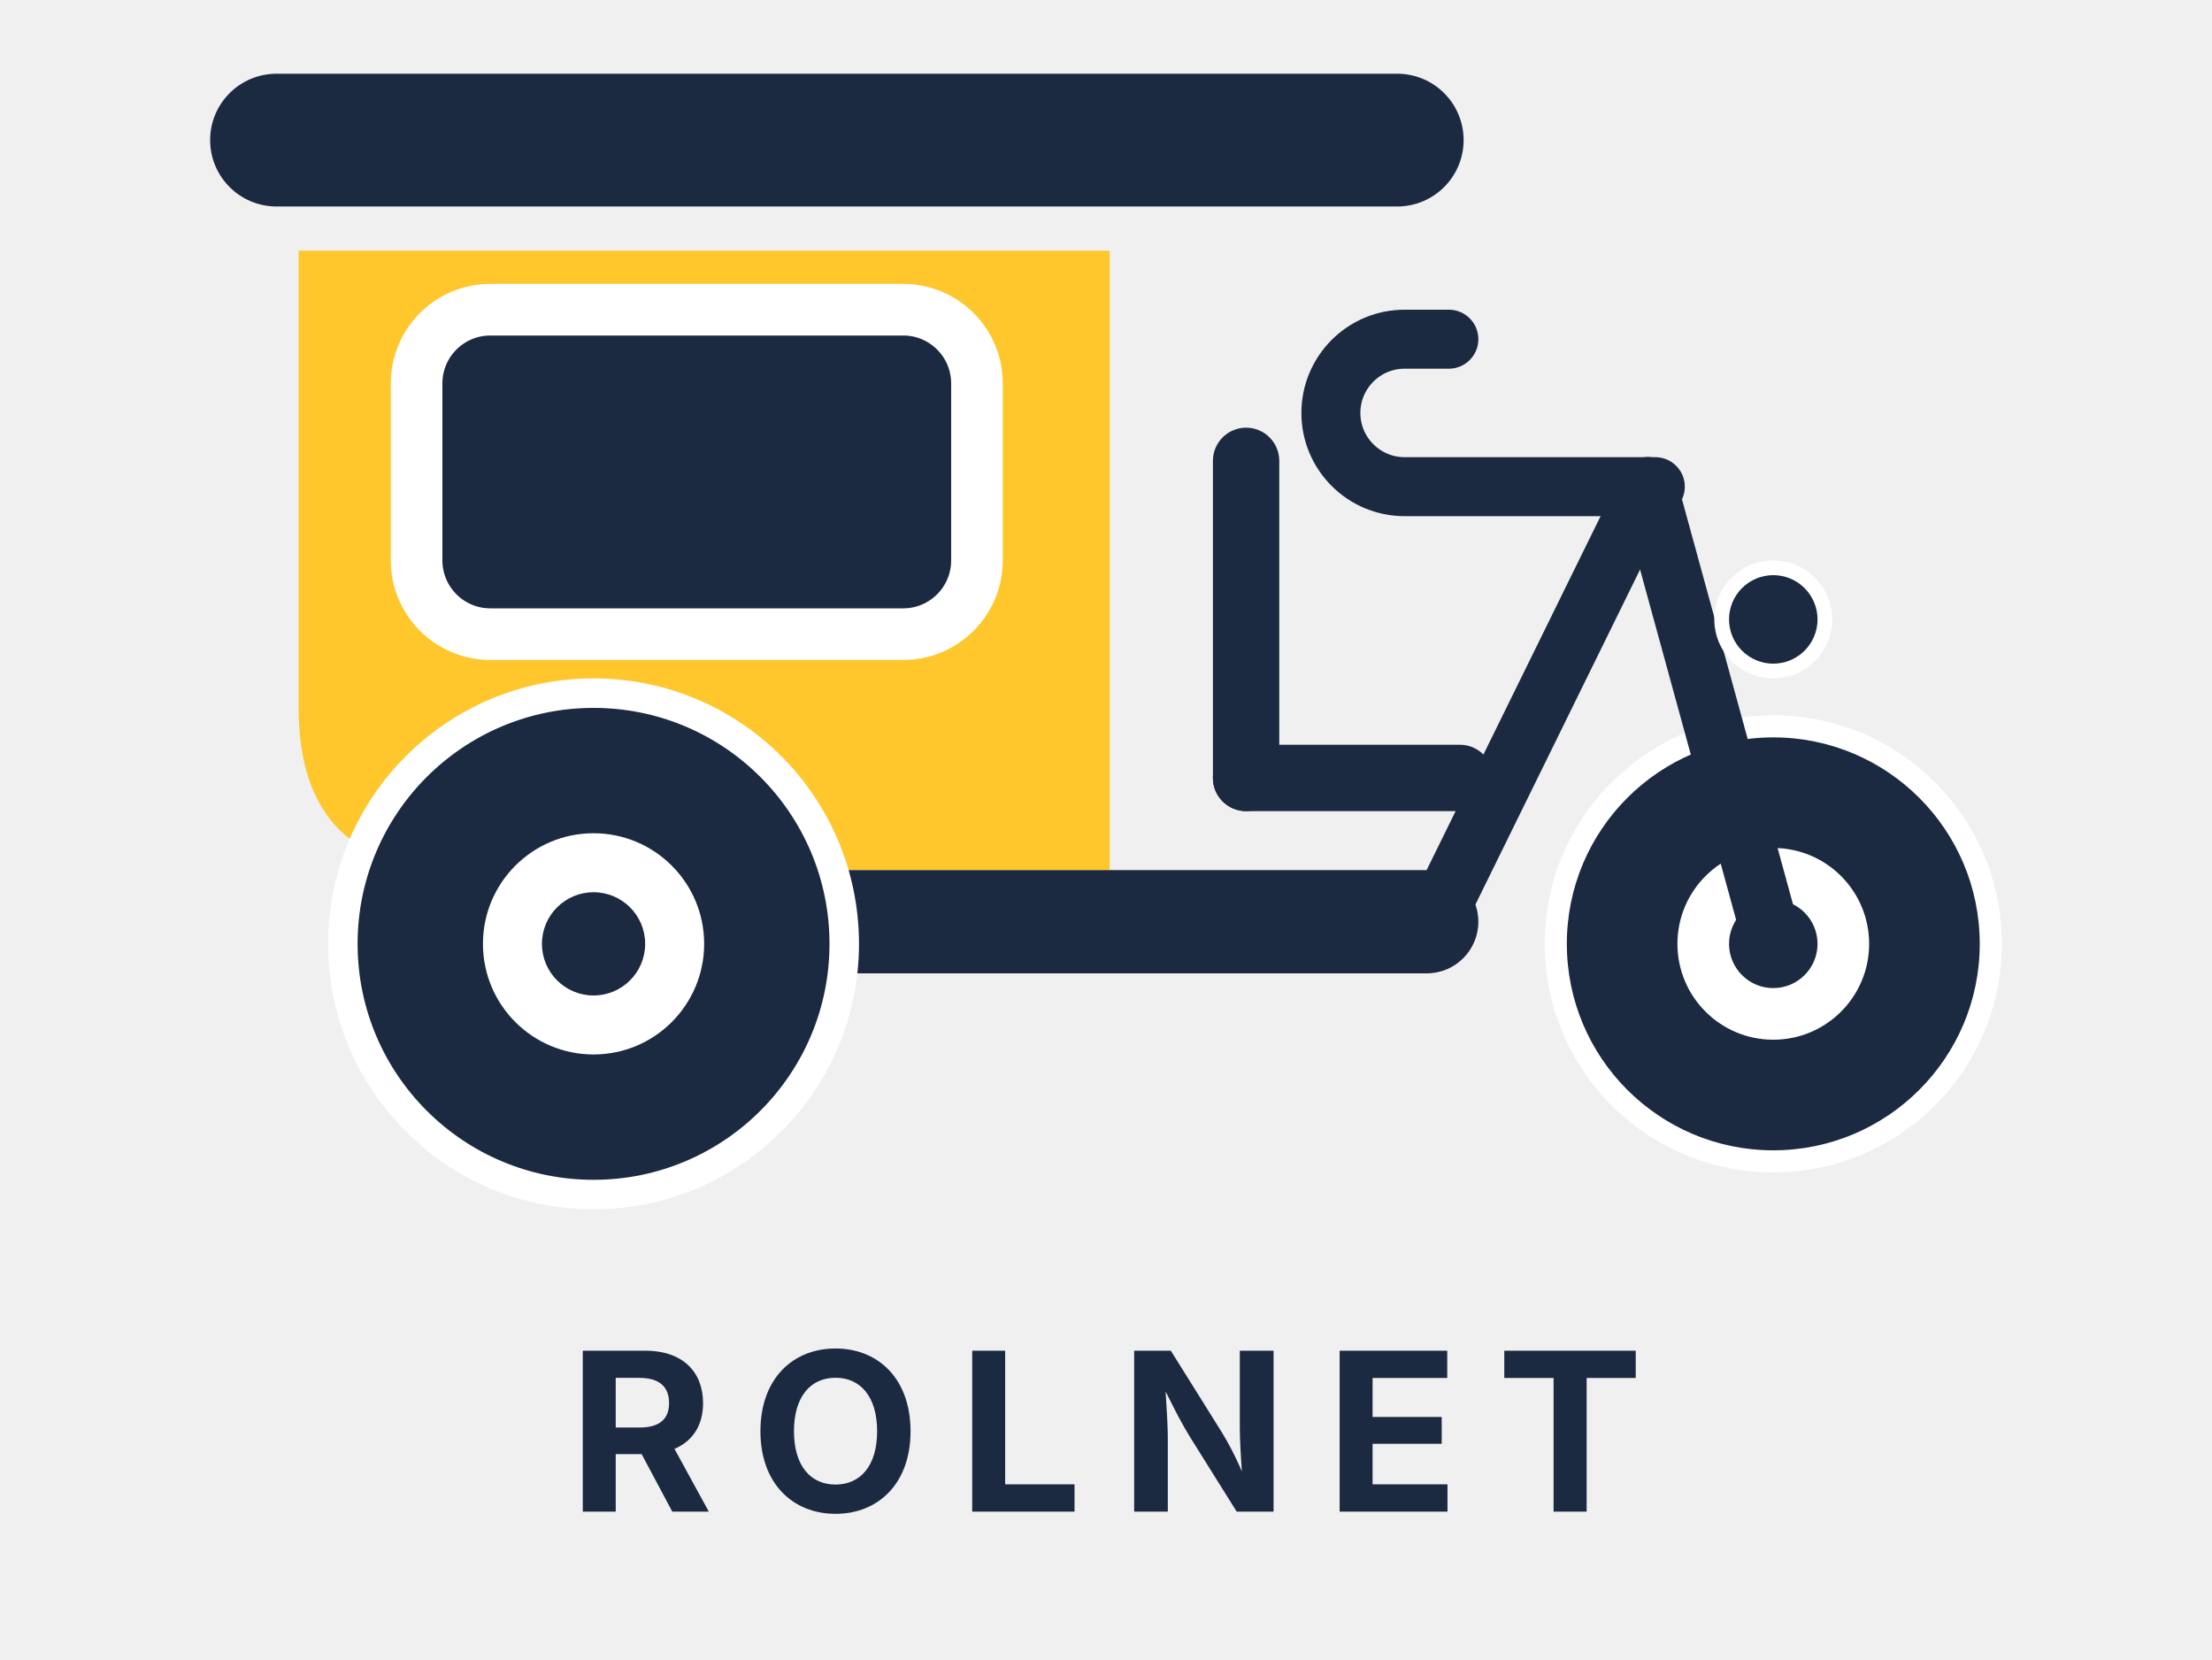
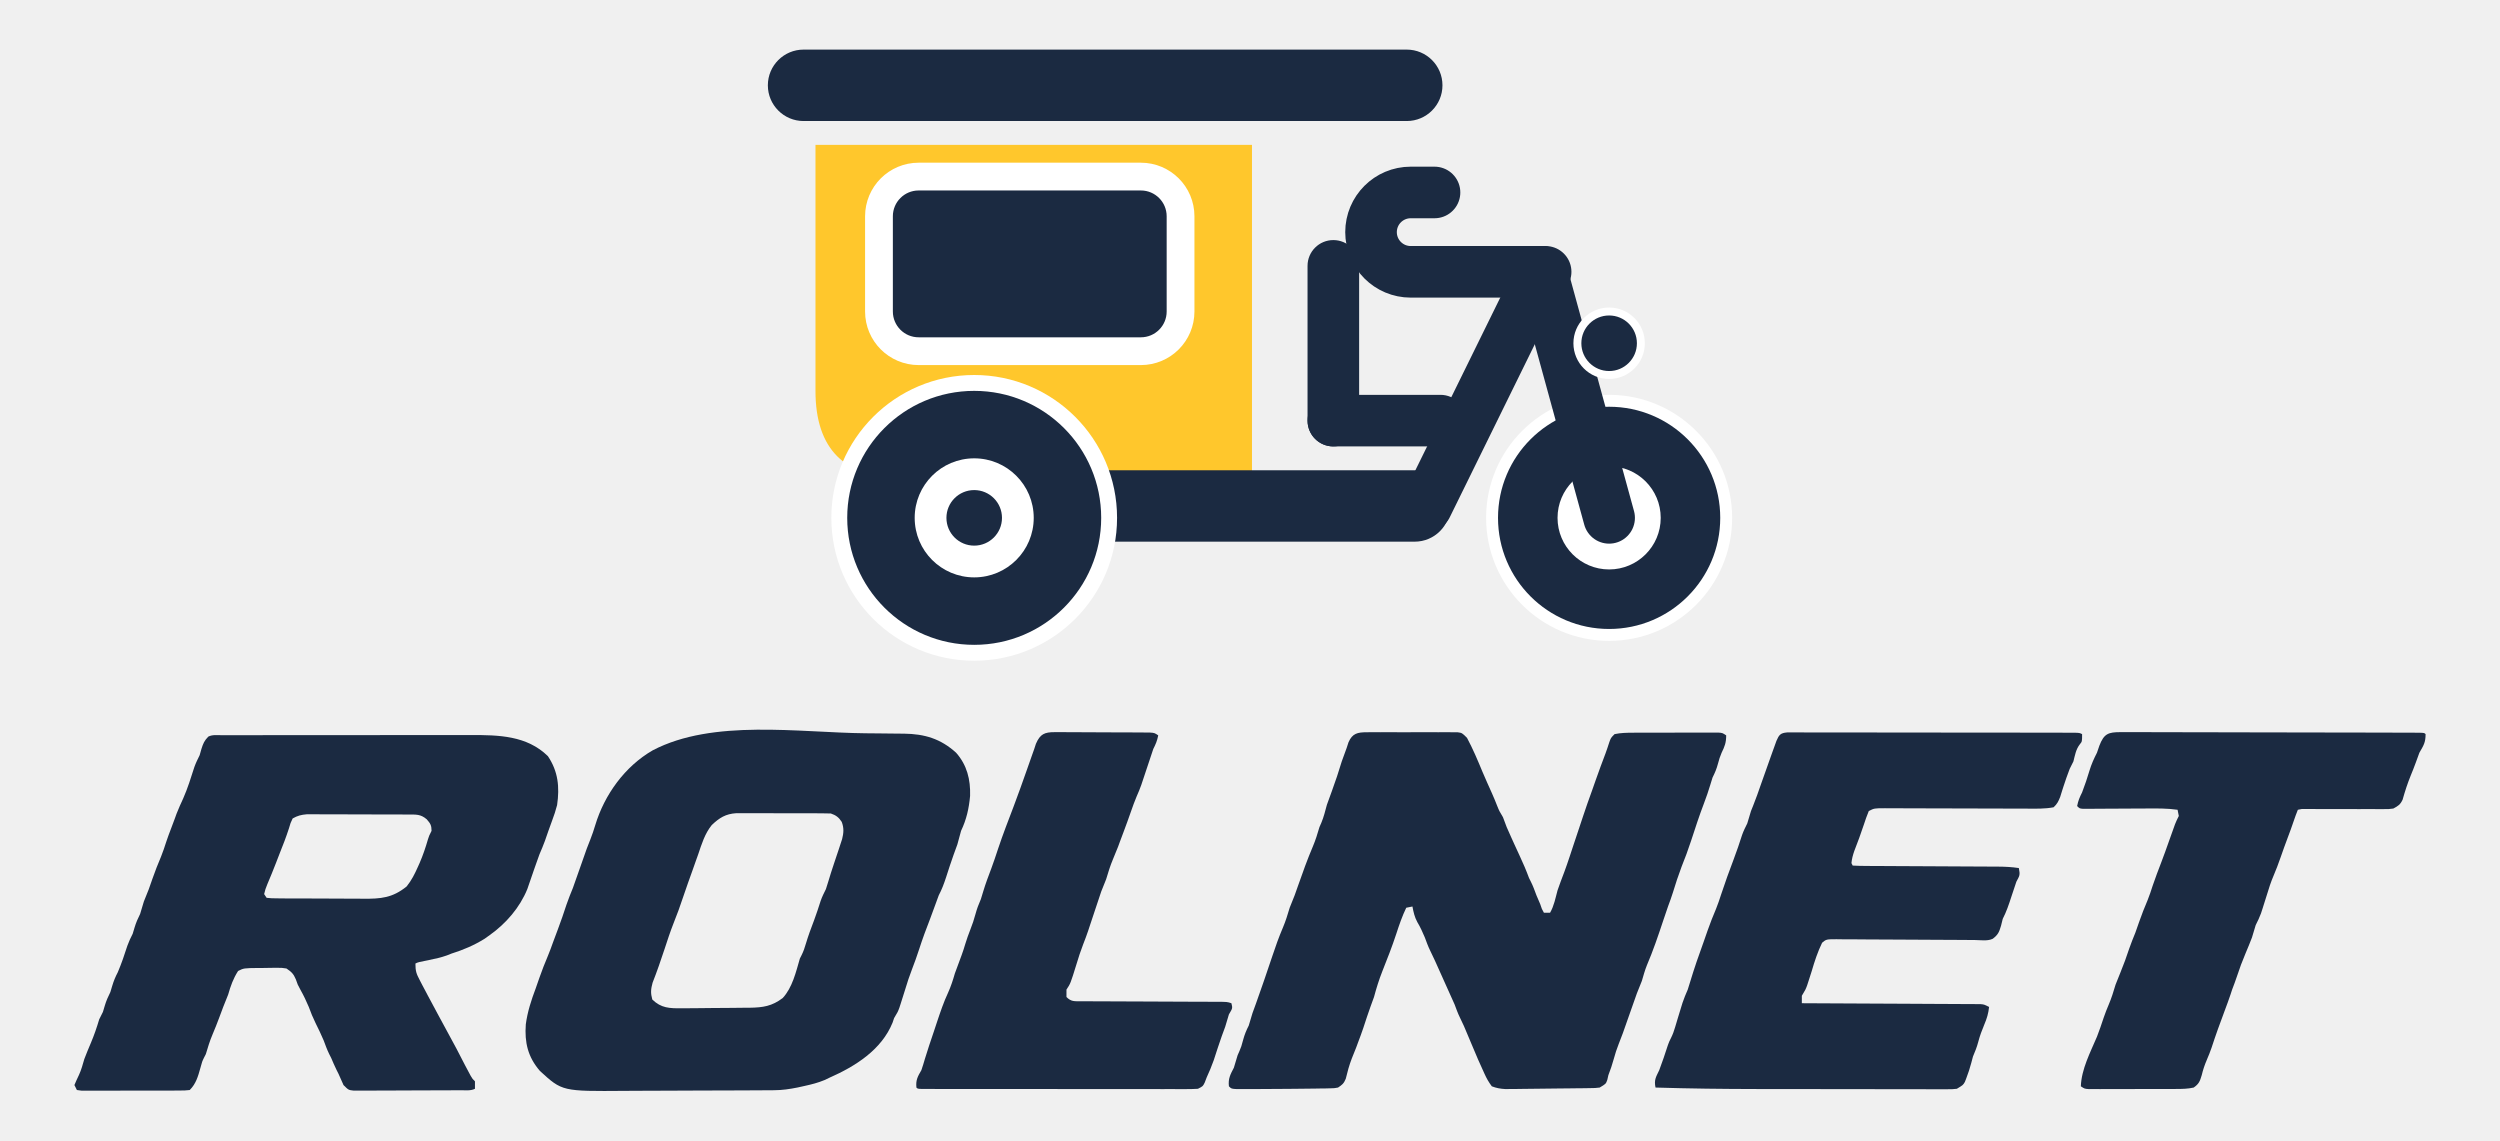
- <svg xmlns="http://www.w3.org/2000/svg" viewBox="0 0 300 225" role="img">
-   <g transform="translate(18.5 0)">
+ <svg xmlns="http://www.w3.org/2000/svg" viewBox="0 0 2016 920" role="img">
+   <g transform="translate(587.2 8.0) scale(3.2)">
    <rect x="10" y="10" width="170" height="18" rx="9" fill="#1B2A41" />
    <path d="M22 34 H132 V118 H44 Q22 118 22 96 Z" fill="#FFC72C" />
    <rect x="38" y="42" width="76" height="44" rx="10" fill="#1B2A41" stroke="#FFFFFF" stroke-width="7" />
-     <rect x="70" y="118" width="112" height="14" rx="7" fill="#1B2A41" />
-     <rect x="146" y="58" width="9" height="52" rx="4.5" fill="#1B2A41" />
-     <rect x="146" y="101" width="38" height="9" rx="4.5" fill="#1B2A41" />
-     <path d="M205 66 L176 125" fill="none" stroke="#1B2A41" stroke-width="8" stroke-linecap="round" />
-     <path d="M206 66 H172 A10 10 0 0 1 172 46 H178" fill="none" stroke="#1B2A41" stroke-width="8" stroke-linecap="round" stroke-linejoin="round" />
+     <rect x="70" y="116" width="112" height="18" rx="9" fill="#1B2A41" />
+     <rect x="146" y="58" width="13" height="52" rx="6.5" fill="#1B2A41" />
+     <rect x="146" y="97" width="40" height="13" rx="6.5" fill="#1B2A41" />
+     <path d="M205 66 L176 125" fill="none" stroke="#1B2A41" stroke-width="13" stroke-linecap="round" />
+     <path d="M206 66 H172 A10 10 0 0 1 172 46 H178" fill="none" stroke="#1B2A41" stroke-width="13" stroke-linecap="round" stroke-linejoin="round" />
    <circle cx="222" cy="128" r="31" fill="#FFFFFF" />
    <circle cx="222" cy="128" r="28" fill="#1B2A41" />
    <circle cx="222" cy="128" r="13" fill="#FFFFFF" />
    <circle cx="222" cy="128" r="6" fill="#1B2A41" />
-     <path d="M205 66 L222 128" fill="none" stroke="#1B2A41" stroke-width="8" stroke-linecap="round" />
-     <circle cx="222" cy="84" r="7" fill="#1B2A41" stroke="#FFFFFF" stroke-width="2" />
+     <path d="M205 66 L222 128" fill="none" stroke="#1B2A41" stroke-width="13" stroke-linecap="round" />
+     <circle cx="222" cy="84" r="8" fill="#1B2A41" stroke="#FFFFFF" stroke-width="2" />
    <circle cx="62" cy="128" r="36" fill="#FFFFFF" />
    <circle cx="62" cy="128" r="32" fill="#1B2A41" />
    <circle cx="62" cy="128" r="15" fill="#FFFFFF" />
    <circle cx="62" cy="128" r="7" fill="#1B2A41" />
  </g>
-   <text x="150" y="205" text-anchor="middle" font-family="Inter, 'Segoe UI', Helvetica, Arial, sans-serif" font-size="30" font-weight="700" letter-spacing="5" fill="#1B2A41">ROLNET</text>
+   <g transform="translate(-66 148)">
+     <path d="M0 0 C3.66 0.04 7.33 0.07 10.99 0.1 C16.16 0.15 21.34 0.21 26.51 0.27 C27.28 0.27 27.28 0.27 31.22 0.3 C47.82 0.53 60.72 4.36 73.21 15.68 C82.03 25.68 84.88 37.26 84.49 50.47 C83.59 60.55 81.58 69.53 77.21 78.68 C76.18 82.34 75.18 86.01 74.21 89.68 C73.24 92.34 72.28 95 71.3 97.66 C69.09 103.77 67.12 109.97 65.12 116.16 C63.46 121.21 61.7 125.98 59.21 130.68 C58.25 133.25 57.3 135.83 56.38 138.41 C53.59 146.19 50.64 153.91 47.7 161.63 C46.14 165.85 44.73 170.09 43.33 174.37 C41.53 179.8 39.68 185.17 37.58 190.49 C35.54 195.69 33.85 200.92 32.24 206.27 C31.08 210.09 29.88 213.89 28.64 217.68 C28.25 218.9 27.86 220.11 27.45 221.37 C26.21 224.68 26.21 224.68 23.21 229.68 C22.79 230.9 22.38 232.11 21.96 233.37 C13.06 255.3 -8.11 268.58 -28.79 277.68 C-30.15 278.33 -31.5 278.97 -32.89 279.64 C-38.2 281.85 -43.31 283.14 -48.92 284.37 C-49.86 284.58 -49.86 284.58 -54.61 285.63 C-60.98 286.92 -67.02 287.8 -73.51 287.84 C-74.82 287.85 -76.14 287.86 -77.49 287.87 C-78.91 287.88 -80.34 287.88 -81.8 287.89 C-83.32 287.9 -84.83 287.91 -86.39 287.92 C-91.4 287.95 -96.41 287.97 -101.42 287.99 C-103.13 288 -104.85 288 -106.62 288.01 C-115.73 288.04 -124.83 288.07 -133.94 288.09 C-141.44 288.1 -148.94 288.14 -156.44 288.19 C-165.52 288.25 -174.61 288.28 -183.69 288.29 C-187.14 288.3 -190.58 288.32 -194.02 288.35 C-244.45 288.75 -244.45 288.75 -262.38 272.31 C-272.15 261.03 -274.85 249.33 -273.79 234.68 C-272.41 224.51 -269.41 215.24 -265.79 205.68 C-264.79 202.81 -263.79 199.93 -262.79 197.06 C-260.69 191.09 -258.42 185.24 -255.94 179.42 C-254.47 175.9 -253.17 172.31 -251.89 168.71 C-250.59 165.1 -249.22 161.52 -247.86 157.93 C-245.38 151.36 -243.13 144.73 -240.94 138.06 C-239.4 133.52 -237.58 129.12 -235.79 124.68 C-233.75 119.03 -231.77 113.35 -229.79 107.68 C-224.29 91.92 -224.29 91.92 -221.67 85.43 C-220.18 81.66 -218.95 77.99 -217.79 74.12 C-210.36 49.48 -193.88 26.68 -171.45 13.75 C-122.78 -11.74 -53.5 -0.55 0 0 Z M-123.86 74.04 C-129.47 81.01 -131.96 89.3 -134.79 97.68 C-135.35 99.23 -135.9 100.77 -136.47 102.36 C-137.49 105.21 -138.5 108.06 -139.49 110.91 C-140.6 114.12 -141.75 117.31 -142.92 120.49 C-144.26 124.21 -145.55 127.93 -146.79 131.68 C-149.22 139.02 -151.81 146.27 -154.73 153.43 C-157.35 160.1 -159.57 166.87 -161.79 173.68 C-164.84 182.92 -167.98 192.07 -171.54 201.12 C-172.98 206.34 -173.23 209.45 -171.79 214.68 C-164.63 221.72 -157.75 221.82 -148.16 221.77 C-146.69 221.76 -145.22 221.75 -143.71 221.74 C-142.14 221.73 -140.57 221.72 -138.96 221.7 C-137.33 221.69 -135.7 221.67 -134.02 221.66 C-130.58 221.62 -127.14 221.59 -123.7 221.55 C-118.45 221.49 -113.19 221.46 -107.94 221.44 C-104.59 221.4 -101.25 221.36 -97.9 221.33 C-97.11 221.32 -97.11 221.32 -93.16 221.31 C-82.53 221.15 -75.25 220.07 -66.61 213.49 C-58.82 205.1 -55.9 192.41 -52.79 181.68 C-52.31 180.72 -51.83 179.77 -51.33 178.78 C-49.85 175.79 -48.89 173 -47.98 169.81 C-46.05 163.33 -43.72 157.07 -41.31 150.76 C-39.37 145.55 -37.66 140.28 -35.97 134.99 C-34.81 131.72 -33.34 128.78 -31.79 125.68 C-31.12 123.72 -30.5 121.74 -29.92 119.74 C-28.48 114.92 -26.97 110.14 -25.36 105.37 C-24.5 102.81 -23.65 100.24 -22.79 97.68 C-22.56 96.98 -22.56 96.98 -21.36 93.42 C-20.91 92.02 -20.45 90.62 -19.98 89.18 C-19.56 87.91 -19.14 86.64 -18.71 85.34 C-17.44 80.28 -17.16 76.32 -19.04 71.43 C-21.34 67.83 -23.75 66.03 -27.79 64.68 C-30.32 64.58 -32.84 64.54 -35.37 64.54 C-36.95 64.53 -38.53 64.52 -40.15 64.52 C-41.01 64.52 -41.01 64.52 -45.34 64.51 C-47.1 64.51 -48.85 64.51 -50.66 64.5 C-54.38 64.5 -58.1 64.5 -61.82 64.5 C-67.51 64.49 -73.2 64.47 -78.89 64.46 C-82.5 64.45 -86.11 64.45 -89.72 64.45 C-91.42 64.44 -93.13 64.44 -94.88 64.43 C-95.68 64.43 -95.68 64.43 -99.7 64.44 C-101.1 64.44 -102.5 64.43 -103.94 64.43 C-112.67 64.99 -117.64 68.11 -123.86 74.04 Z " transform="translate(763.7945,443.3194)" fill="#1B2A41" />
+     <path d="M0 0 C1.77 -0.01 3.54 -0.01 5.37 -0.02 C6.32 -0.01 6.32 -0.01 11.16 0.04 C12.14 0.04 12.14 0.04 17.1 0.05 C21.25 0.05 25.4 0.08 29.55 0.11 C34.87 0.16 40.19 0.17 45.51 0.18 C50.58 0.18 55.65 0.2 60.72 0.23 C62.64 0.23 64.56 0.24 66.53 0.24 C67.41 0.25 67.41 0.25 71.88 0.29 C73.44 0.3 75 0.31 76.6 0.33 C80.31 0.6 80.31 0.6 83.31 2.6 C82.41 7.08 81.31 9.61 79.31 13.6 C78.27 16.58 77.28 19.59 76.31 22.6 C69.15 44.38 69.15 44.38 65.88 51.88 C64.19 55.89 62.74 59.93 61.31 64.04 C59.38 69.59 57.39 75.1 55.31 80.6 C54.82 81.92 54.32 83.24 53.81 84.6 C53.32 85.92 52.82 87.24 52.31 88.6 C51.86 89.84 51.4 91.07 50.94 92.35 C49.63 95.77 48.25 99.11 46.81 102.47 C44.59 107.76 42.93 113.1 41.31 118.6 C39.99 121.94 38.66 125.27 37.31 128.6 C36.3 131.59 35.3 134.6 34.31 137.6 C32.31 143.6 30.31 149.6 28.31 155.6 C27.8 157.14 27.3 158.68 26.77 160.27 C25.56 163.85 24.27 167.34 22.87 170.85 C20.77 176.25 19.01 181.69 17.35 187.24 C12.55 202.74 12.55 202.74 9.31 207.6 C9.31 209.58 9.31 211.56 9.31 213.6 C13.11 217.4 15.52 216.97 20.71 217.02 C21.88 217.02 23.05 217.02 24.26 217.02 C25.5 217.02 26.73 217.03 28 217.04 C32.09 217.07 36.19 217.07 40.28 217.08 C43.11 217.09 45.95 217.11 48.79 217.12 C56.26 217.17 63.74 217.19 71.21 217.21 C83.18 217.25 95.15 217.31 107.12 217.37 C111.3 217.39 115.49 217.4 119.68 217.41 C122.24 217.42 124.8 217.43 127.36 217.44 C128.53 217.44 129.7 217.44 130.91 217.44 C138.97 217.49 138.97 217.49 142.31 218.6 C143.31 222.6 143.31 222.6 140.31 227.6 C139.28 230.92 138.28 234.26 137.31 237.6 C136.39 240.12 135.48 242.63 134.54 245.14 C132.26 251.55 130.19 258.04 128.09 264.51 C126.4 269.35 124.44 273.94 122.31 278.6 C122.06 279.25 122.06 279.25 120.81 282.54 C119.31 285.6 119.31 285.6 115.31 287.6 C112.3 287.79 109.28 287.85 106.26 287.85 C104.35 287.85 102.44 287.85 100.48 287.86 C98.36 287.85 96.24 287.85 94.13 287.84 C91.9 287.84 89.67 287.85 87.45 287.85 C81.4 287.85 75.35 287.85 69.3 287.84 C62.98 287.83 56.66 287.83 50.34 287.83 C39.73 287.83 29.12 287.82 18.51 287.81 C6.22 287.79 -6.07 287.78 -18.35 287.78 C-30.16 287.79 -41.96 287.78 -53.76 287.77 C-58.79 287.77 -63.82 287.77 -68.85 287.77 C-74.77 287.77 -80.69 287.76 -86.6 287.75 C-88.78 287.75 -90.96 287.74 -93.14 287.75 C-96.1 287.75 -99.06 287.74 -102.02 287.73 C-103.68 287.73 -105.34 287.73 -107.05 287.73 C-110.69 287.6 -110.69 287.6 -111.69 286.6 C-112.3 280.54 -110.68 277.75 -107.69 272.6 C-106.62 269.56 -105.73 266.48 -104.82 263.38 C-102.63 256.06 -100.12 248.84 -97.69 241.6 C-96.81 238.95 -95.94 236.31 -95.06 233.66 C-92.38 225.65 -89.72 217.7 -86.13 210.04 C-83.83 204.92 -82.24 199.98 -80.69 194.6 C-78.9 189.55 -77.05 184.54 -75.13 179.54 C-74.09 176.7 -73.17 173.81 -72.31 170.91 C-71.08 166.88 -69.74 163.07 -68.19 159.16 C-66.57 155.05 -65.18 151 -64.06 146.72 C-62.9 142.38 -61.46 138.7 -59.69 134.6 C-59.07 132.63 -58.47 130.65 -57.88 128.66 C-55.94 122.21 -53.6 115.95 -51.2 109.66 C-49.28 104.5 -47.56 99.28 -45.83 94.04 C-41.98 82.45 -37.51 71.04 -33.18 59.61 C-29.55 49.99 -26.09 40.31 -22.69 30.6 C-21.63 27.58 -20.57 24.56 -19.5 21.54 C-19.27 20.87 -19.27 20.87 -18.08 17.5 C-17.62 16.21 -17.16 14.93 -16.69 13.6 C-16.24 12.22 -15.79 10.84 -15.33 9.42 C-11.95 1.54 -8.42 -0.03 0 0 Z " transform="translate(916.6899,442.4006)" fill="#1B2A41" />
+     <path d="M0 0 C1.69 -0.01 3.38 -0.03 5.12 -0.04 C6.03 -0.03 6.03 -0.03 10.63 -0.01 C11.57 -0.02 11.57 -0.02 16.3 -0.03 C20.26 -0.03 24.21 -0.02 28.17 -0 C33.24 0.02 38.31 0.01 43.38 -0.02 C48.21 -0.04 53.05 -0.02 57.88 -0.01 C59.71 -0.02 61.53 -0.03 63.41 -0.04 C65.09 -0.03 66.78 -0.01 68.52 0 C70 0 71.49 0.01 73.02 0.01 C76.69 0.52 76.69 0.52 80.69 4.52 C85.45 13.43 89.35 22.68 93.2 32.01 C95.66 37.8 98.26 43.54 100.83 49.29 C102.3 52.62 103.69 55.94 105.01 59.33 C106.69 63.52 106.69 63.52 109.69 68.52 C110.71 71.18 111.71 73.84 112.69 76.52 C114 79.53 115.34 82.53 116.69 85.52 C117.08 86.38 117.08 86.38 119.07 90.77 C120.44 93.79 121.83 96.81 123.24 99.83 C125.97 105.66 128.47 111.47 130.69 117.52 C131.19 118.51 131.68 119.5 132.19 120.52 C133.98 124.1 135.31 127.77 136.69 131.52 C137.68 133.86 138.68 136.19 139.69 138.52 C140.15 139.82 140.6 141.12 141.07 142.46 C141.34 142.96 141.34 142.96 142.69 145.52 C144.34 145.52 145.99 145.52 147.69 145.52 C150.88 140 152.03 133.63 153.69 127.52 C155.38 122.53 157.27 117.63 159.14 112.71 C160.68 108.54 162.11 104.36 163.51 100.14 C164.03 98.57 164.55 97 165.08 95.38 C165.61 93.78 166.15 92.17 166.69 90.52 C168.21 85.96 169.73 81.4 171.25 76.85 C172.18 74.04 173.11 71.24 174.04 68.44 C176.47 61.09 179.03 53.79 181.69 46.52 C182.65 43.79 183.61 41.06 184.57 38.33 C187.07 31.2 189.7 24.13 192.38 17.07 C193.46 14.14 194.44 11.18 195.38 8.21 C196.69 4.52 196.69 4.52 199.69 1.52 C204.72 0.45 209.66 0.39 214.78 0.37 C215.58 0.37 215.58 0.37 219.61 0.35 C221.31 0.35 223.02 0.35 224.77 0.35 C226.53 0.35 228.29 0.34 230.1 0.34 C233.81 0.33 237.52 0.33 241.24 0.33 C246.94 0.33 252.63 0.31 258.33 0.29 C261.94 0.29 265.54 0.29 269.15 0.29 C270.86 0.28 272.57 0.27 274.34 0.27 C275.12 0.27 275.12 0.27 279.12 0.27 C280.51 0.27 281.91 0.27 283.34 0.27 C286.69 0.52 286.69 0.52 289.69 2.52 C289.69 8.46 288.52 11.35 285.99 16.57 C284.71 19.47 283.85 22.26 283.07 25.33 C281.93 29.61 280.64 32.63 278.69 36.52 C278.04 38.46 277.44 40.42 276.88 42.39 C275.38 47.42 273.69 52.31 271.82 57.21 C267.99 67.24 264.68 77.43 261.35 87.64 C259.02 94.71 256.51 101.62 253.69 108.52 C251.1 115.4 248.82 122.31 246.69 129.35 C245.52 133.08 244.18 136.73 242.82 140.4 C241.41 144.29 240.12 148.21 238.82 152.14 C234.82 164.19 230.78 176.15 225.78 187.82 C224.11 191.96 222.95 196.24 221.69 200.52 C220.37 203.85 219.03 207.19 217.69 210.52 C215.65 216.17 213.67 221.84 211.69 227.52 C206.03 243.73 206.03 243.73 203.01 251.39 C201.46 255.34 200.15 259.24 199.07 263.33 C197.86 267.88 196.38 272.13 194.69 276.52 C194.4 277.78 194.12 279.03 193.82 280.33 C192.69 283.52 192.69 283.52 187.69 286.52 C184.1 286.93 184.1 286.93 179.89 286.98 C179.1 286.99 179.1 286.99 175.11 287.06 C173.41 287.07 171.7 287.09 169.95 287.1 C168.2 287.12 166.45 287.14 164.64 287.17 C160.93 287.21 157.23 287.25 153.52 287.28 C147.85 287.33 142.17 287.41 136.5 287.48 C132.9 287.52 129.3 287.56 125.7 287.6 C124.85 287.61 124.85 287.61 120.56 287.67 C119.76 287.67 119.76 287.67 115.75 287.7 C115.06 287.71 115.06 287.71 111.54 287.74 C107.57 287.51 104.4 286.96 100.69 285.52 C98.11 282.07 96.5 279.21 94.76 275.33 C94.23 274.17 93.71 273.01 93.17 271.82 C92.93 271.28 92.93 271.28 91.69 268.52 C91.01 267.01 90.33 265.51 89.63 263.96 C87.72 259.58 85.88 255.19 84.05 250.78 C82.57 247.23 81.08 243.68 79.57 240.14 C79.33 239.58 79.33 239.58 78.12 236.74 C77.17 234.59 76.16 232.45 75.1 230.34 C73.35 226.83 72.07 223.2 70.69 219.52 C68.28 213.97 65.76 208.46 63.25 202.96 C60.41 196.68 57.6 190.38 54.78 184.09 C53.56 181.43 52.32 178.77 51.01 176.15 C49.29 172.7 48.04 169.13 46.69 165.52 C44.85 161.17 43.02 157.05 40.57 153.02 C38.38 148.93 37.53 145.06 36.69 140.52 C35.04 140.85 33.39 141.18 31.69 141.52 C28.4 148.35 25.99 155.38 23.65 162.59 C20.3 172.81 16.35 182.85 12.37 192.85 C9.68 199.66 7.59 206.43 5.69 213.52 C4.76 216.11 3.83 218.71 2.86 221.29 C0.84 226.88 -0.99 232.54 -2.84 238.19 C-4.24 242.33 -5.75 246.43 -7.31 250.52 C-7.78 251.8 -8.26 253.08 -8.74 254.39 C-9.86 257.33 -11.03 260.25 -12.24 263.14 C-14.31 268.52 -15.75 273.83 -17.08 279.42 C-18.57 283.17 -19.96 284.31 -23.31 286.52 C-26.17 287.06 -26.17 287.06 -29.4 287.13 C-30.03 287.14 -30.03 287.14 -33.2 287.23 C-34.58 287.24 -35.95 287.25 -37.37 287.27 C-38.81 287.3 -40.25 287.32 -41.74 287.35 C-46.93 287.44 -52.12 287.48 -57.31 287.52 C-59.53 287.54 -61.75 287.56 -63.97 287.58 C-69.9 287.63 -75.82 287.67 -81.75 287.69 C-84.12 287.7 -86.5 287.71 -88.87 287.73 C-92.22 287.74 -95.58 287.75 -98.93 287.75 C-100.88 287.75 -102.84 287.76 -104.85 287.76 C-109.31 287.52 -109.31 287.52 -111.31 285.52 C-112.04 279.39 -110.11 275.88 -107.31 270.52 C-106.28 267.19 -105.28 263.86 -104.31 260.52 C-103.81 259.38 -103.32 258.25 -102.81 257.08 C-101.31 253.52 -101.31 253.52 -99.81 247.96 C-98.61 243.61 -97.32 240.46 -95.31 236.52 C-94.29 233.19 -93.29 229.86 -92.31 226.52 C-91.35 223.87 -90.39 221.22 -89.42 218.57 C-87.51 213.33 -85.69 208.05 -83.87 202.77 C-83.47 201.63 -83.08 200.49 -82.67 199.31 C-80.58 193.24 -78.51 187.17 -76.49 181.08 C-73.85 173.09 -71.05 165.2 -67.74 157.46 C-65.54 152.24 -63.91 146.96 -62.31 141.52 C-60.98 138.18 -59.65 134.85 -58.31 131.52 C-57.34 128.81 -56.38 126.1 -55.43 123.39 C-51.75 112.88 -47.99 102.39 -43.62 92.14 C-41.45 87.03 -39.87 81.85 -38.31 76.52 C-37.81 75.38 -37.32 74.25 -36.81 73.08 C-34.81 68.35 -33.65 63.47 -32.31 58.52 C-31.01 54.83 -29.68 51.17 -28.31 47.52 C-25.4 39.57 -22.73 31.63 -20.31 23.52 C-19 19.84 -17.67 16.17 -16.31 12.52 C-15.83 11.05 -15.36 9.59 -14.87 8.08 C-11.7 0.84 -7.56 0.02 0 0 Z " transform="translate(1168.307,442.4824)" fill="#1B2A41" />
+     <path d="M0 0 C1.76 0 3.53 0 5.35 0 C6.33 0 7.31 -0 8.32 -0.01 C11.62 -0.01 14.93 0 18.23 0.02 C20.59 0.01 22.95 0.01 25.31 0.01 C31.74 0 38.16 0.02 44.59 0.03 C51.3 0.05 58.01 0.05 64.73 0.05 C76 0.05 87.27 0.07 98.54 0.09 C113.03 0.12 127.52 0.13 142 0.13 C154.44 0.14 166.87 0.15 179.3 0.16 C183.31 0.17 187.31 0.17 191.32 0.17 C197.61 0.18 203.89 0.19 210.18 0.2 C212.49 0.21 214.81 0.21 217.12 0.21 C220.27 0.21 223.41 0.22 226.56 0.23 C228.32 0.23 230.08 0.24 231.9 0.24 C235.89 0.37 235.89 0.37 237.89 1.37 C237.89 7.37 237.89 7.37 236.08 9.56 C232.85 13.71 232.19 18.32 230.89 23.37 C229.92 25.39 228.92 27.39 227.89 29.37 C226.02 34.3 224.25 39.22 222.66 44.24 C222.45 44.9 222.45 44.9 221.39 48.25 C221.01 49.48 220.63 50.72 220.23 51.99 C218.81 55.57 217.75 57.79 214.89 60.37 C207.8 61.72 200.65 61.49 193.47 61.45 C192.14 61.45 190.81 61.45 189.43 61.44 C186.55 61.44 183.67 61.43 180.79 61.42 C176.24 61.4 171.68 61.39 167.13 61.38 C154.18 61.36 141.23 61.32 128.28 61.28 C120.36 61.25 112.43 61.23 104.51 61.22 C101.48 61.21 98.46 61.2 95.44 61.19 C91.22 61.17 87.01 61.16 82.79 61.16 C81.54 61.15 80.28 61.14 78.99 61.13 C70.34 61.14 70.34 61.14 65.89 63.37 C64.39 67.04 63.08 70.61 61.89 74.37 C59.53 81.54 56.92 88.57 54.19 95.6 C53.04 98.92 52.23 101.88 51.89 105.37 C52.22 106.03 52.55 106.69 52.89 107.37 C56.76 107.59 60.57 107.67 64.44 107.67 C65.66 107.68 66.87 107.69 68.13 107.7 C72.17 107.73 76.22 107.74 80.27 107.75 C83.07 107.77 85.88 107.78 88.68 107.8 C96.09 107.85 103.49 107.88 110.9 107.91 C122.73 107.97 134.56 108.03 146.39 108.1 C150.53 108.13 154.66 108.14 158.8 108.16 C161.34 108.17 163.89 108.18 166.43 108.2 C167.58 108.2 168.73 108.2 169.91 108.21 C175.65 108.24 181.21 108.51 186.89 109.37 C188.05 115.19 187.51 115.41 184.89 120.37 C183.51 124.36 182.18 128.35 180.89 132.37 C178.89 138.58 176.88 144.56 173.89 150.37 C173.66 151.29 173.66 151.29 172.51 155.93 C170.96 161.14 170.08 163.14 165.89 166.37 C161.73 168.45 156.13 167.45 151.52 167.41 C150.22 167.4 148.93 167.39 147.6 167.38 C144.79 167.36 141.98 167.35 139.17 167.32 C133.2 167.28 127.23 167.26 121.27 167.23 C110.15 167.19 99.03 167.14 87.9 167.05 C80.18 166.99 72.45 166.96 64.73 166.94 C61.78 166.92 58.83 166.9 55.88 166.87 C51.76 166.83 47.64 166.82 43.52 166.82 C42.91 166.81 42.91 166.81 39.8 166.76 C31.57 166.8 31.57 166.8 28.23 169.61 C24.65 176.98 22.19 184.53 19.89 192.37 C19.07 194.98 18.23 197.58 17.39 200.18 C16.99 201.43 16.58 202.67 16.17 203.95 C14.89 207.37 14.89 207.37 11.89 212.37 C11.89 214.35 11.89 216.33 11.89 218.37 C13.72 218.38 15.55 218.39 17.44 218.4 C34.69 218.47 51.93 218.56 69.18 218.66 C78.05 218.71 86.91 218.76 95.78 218.79 C104.33 218.83 112.89 218.88 121.44 218.93 C124.71 218.95 127.97 218.96 131.24 218.98 C135.81 218.99 140.37 219.02 144.94 219.05 C145.62 219.05 145.62 219.05 149.06 219.06 C150.3 219.07 151.55 219.08 152.83 219.09 C153.91 219.1 154.99 219.1 156.1 219.11 C158.89 219.37 158.89 219.37 162.89 221.37 C162.34 226.59 161.07 230.81 159.01 235.62 C157.13 240.17 155.43 244.6 154.2 249.37 C153.07 253.67 151.63 257.31 149.89 261.37 C149.66 262.23 149.66 262.23 148.51 266.56 C147.4 270.76 146.08 274.81 144.51 278.87 C144.13 279.85 143.76 280.83 143.36 281.84 C141.89 284.37 141.89 284.37 136.89 287.37 C133.21 287.74 133.21 287.74 128.85 287.74 C128.02 287.74 128.02 287.74 123.83 287.76 C122.01 287.75 120.19 287.74 118.32 287.73 C117.36 287.73 117.36 287.73 112.51 287.73 C107.24 287.74 101.98 287.73 96.71 287.71 C91.16 287.69 85.61 287.7 80.05 287.69 C70.7 287.69 61.34 287.68 51.98 287.65 C40.09 287.62 28.2 287.61 16.32 287.61 C5.99 287.61 -4.34 287.59 -14.67 287.58 C-17.92 287.58 -21.18 287.57 -24.44 287.57 C-51.68 287.54 -78.89 287.2 -106.11 286.37 C-107.37 280.09 -105.83 278.1 -103.11 272.37 C-100.6 265.7 -98.3 258.99 -96.14 252.2 C-95.11 249.37 -95.11 249.37 -93.61 246.38 C-92.14 243.44 -91.16 240.65 -90.24 237.5 C-89.9 236.37 -89.56 235.25 -89.22 234.09 C-88.85 232.86 -88.49 231.64 -88.11 230.37 C-87.26 227.58 -86.41 224.79 -85.55 222 C-85.16 220.71 -84.76 219.42 -84.36 218.1 C-83.13 214.42 -81.65 210.93 -80.11 207.37 C-79.45 205.38 -78.83 203.38 -78.24 201.37 C-74.89 190.24 -71.11 179.28 -67.11 168.37 C-66.13 165.56 -65.15 162.75 -64.17 159.93 C-62.06 153.92 -59.76 148.04 -57.26 142.18 C-55.72 138.4 -54.46 134.56 -53.2 130.69 C-50.06 121.12 -46.62 111.66 -43.05 102.25 C-40.6 95.78 -38.39 89.26 -36.29 82.68 C-35.13 79.41 -33.67 76.46 -32.11 73.37 C-31.1 70.04 -30.1 66.71 -29.11 63.37 C-28.81 62.61 -28.81 62.61 -27.26 58.76 C-25.04 53.2 -23.05 47.59 -21.11 41.93 C-18.52 34.39 -15.85 26.87 -13.11 19.37 C-12.58 17.9 -12.06 16.42 -11.51 14.9 C-11.03 13.57 -10.55 12.24 -10.05 10.87 C-9.56 9.52 -9.08 8.17 -8.58 6.78 C-6.49 1.93 -5.35 0.48 0 0 Z " transform="translate(1507.112,442.6281)" fill="#1B2A41" />
+     <path d="M0 0 C1.04 -0 2.09 -0.01 3.17 -0.02 C6.67 -0.03 10.18 -0 13.68 0.02 C16.2 0.02 18.71 0.02 21.22 0.02 C28.04 0.01 34.87 0.04 41.69 0.07 C48.82 0.1 55.95 0.1 63.08 0.1 C75.05 0.11 87.02 0.14 98.99 0.18 C115.9 0.23 132.81 0.26 149.71 0.27 C161.4 0.28 173.09 0.3 184.77 0.33 C187.62 0.33 190.46 0.34 193.3 0.34 C201.39 0.36 209.48 0.38 217.57 0.4 C220.03 0.41 222.48 0.42 224.94 0.42 C228.28 0.43 231.62 0.44 234.96 0.45 C236.83 0.46 238.7 0.47 240.63 0.47 C244.72 0.61 244.72 0.61 245.72 1.61 C245.72 8.5 244.08 10.73 240.72 16.61 C239.73 19.24 238.74 21.88 237.82 24.54 C236.58 28.02 235.19 31.43 233.79 34.86 C231.16 41.29 229.07 47.78 227.19 54.46 C225.32 58.47 223.6 59.52 219.72 61.61 C216.09 62.09 216.09 62.09 212.01 62.07 C211.24 62.08 211.24 62.08 207.36 62.09 C205.71 62.07 204.06 62.06 202.37 62.04 C198.88 62.05 195.4 62.06 191.92 62.07 C186.43 62.06 180.94 62.05 175.44 62.02 C170.15 62.01 164.85 62.02 159.55 62.04 C157.9 62.03 156.24 62.01 154.54 61.99 C153.78 62 153.78 62 149.92 62.01 C148.58 62.01 147.23 62 145.85 62 C145.33 62.1 145.33 62.1 142.72 62.61 C141.5 65.68 140.33 68.78 139.29 71.92 C137.86 76.19 136.33 80.4 134.72 84.61 C132.68 90 130.74 95.41 128.85 100.86 C127.07 105.93 125.23 110.92 123.1 115.86 C120.96 120.87 119.31 125.94 117.76 131.16 C116.61 134.98 115.4 138.76 114.16 142.55 C113.97 143.15 113.97 143.15 112.97 146.2 C111.77 149.49 110.3 152.49 108.72 155.61 C107.72 158.94 106.72 162.27 105.72 165.61 C104.06 169.94 102.32 174.22 100.5 178.48 C97.93 184.54 95.65 190.6 93.63 196.86 C92.44 200.49 91.07 204.04 89.72 207.61 C89.29 208.93 88.86 210.25 88.41 211.61 C86.99 215.81 85.48 219.96 83.91 224.11 C80.13 234.14 76.47 244.22 73.16 254.42 C71.98 257.87 70.66 261.14 69.22 264.48 C67.51 268.48 66.23 272.32 65.22 276.55 C63.74 281.55 62.95 283.66 58.72 286.61 C54 287.69 49.4 287.74 44.56 287.75 C42.93 287.76 41.3 287.77 39.62 287.77 C38.74 287.77 38.74 287.77 34.31 287.78 C33.4 287.78 33.4 287.78 28.84 287.79 C25.03 287.79 21.21 287.79 17.4 287.79 C11.55 287.8 5.7 287.81 -0.16 287.83 C-3.86 287.84 -7.56 287.84 -11.26 287.84 C-13.02 287.85 -14.77 287.85 -16.59 287.86 C-17.4 287.86 -17.4 287.86 -21.5 287.85 C-22.93 287.85 -24.37 287.85 -25.84 287.86 C-29.28 287.61 -29.28 287.61 -32.28 285.61 C-31.85 271.93 -24.57 258.05 -19.28 245.61 C-17.33 240.51 -15.52 235.37 -13.84 230.17 C-12.61 226.58 -11.27 223.16 -9.78 219.67 C-7.54 214.41 -5.89 209.09 -4.28 203.61 C-2.98 200.26 -1.64 196.93 -0.28 193.61 C2.31 187.31 4.62 181 6.73 174.53 C8.22 170.15 10.01 165.9 11.72 161.61 C12.71 158.82 13.69 156.03 14.66 153.23 C16.77 147.19 19.07 141.3 21.58 135.42 C23.12 131.63 24.37 127.78 25.62 123.89 C27.8 117.39 30.29 111.01 32.72 104.61 C34.8 99.13 36.79 93.63 38.72 88.11 C43.99 73.07 43.99 73.07 46.72 67.61 C46.39 65.96 46.06 64.31 45.72 62.61 C37.33 61.41 29.06 61.52 20.6 61.58 C17.45 61.59 14.3 61.61 11.15 61.62 C6.2 61.64 1.24 61.67 -3.71 61.7 C-8.5 61.73 -13.29 61.75 -18.08 61.77 C-19.58 61.78 -21.07 61.8 -22.61 61.81 C-23.98 61.81 -25.35 61.82 -26.77 61.82 C-27.98 61.83 -29.19 61.83 -30.44 61.84 C-33.28 61.61 -33.28 61.61 -35.28 59.61 C-34.37 55.09 -33.29 52.64 -31.28 48.61 C-29.04 42.76 -27.05 36.92 -25.28 30.92 C-23.74 25.83 -21.72 21.34 -19.28 16.61 C-18.61 14.72 -17.97 12.82 -17.34 10.92 C-13.58 1.25 -10.26 -0.02 0 0 Z " transform="translate(1776.275,442.392)" fill="#1B2A41" />
+     <path d="M0 0 C1.91 -0 3.82 -0.01 5.78 -0.01 C7.91 -0.01 10.05 -0.01 12.18 -0.01 C14.41 -0.01 16.64 -0.02 18.87 -0.02 C24.95 -0.03 31.04 -0.03 37.12 -0.03 C42.2 -0.03 47.27 -0.04 52.35 -0.04 C64.35 -0.05 76.34 -0.05 88.33 -0.05 C100.69 -0.05 113.04 -0.06 125.39 -0.08 C136 -0.09 146.62 -0.1 157.23 -0.1 C163.56 -0.09 169.9 -0.1 176.23 -0.11 C182.2 -0.12 188.17 -0.12 194.14 -0.11 C196.32 -0.11 198.5 -0.11 200.69 -0.12 C223.22 -0.18 245.95 0.23 262.98 16.88 C271.3 29.25 272.51 41.84 270.42 56.32 C269.3 60.64 267.96 64.77 266.37 68.93 C264.35 74.29 262.51 79.71 260.63 85.12 C259.27 88.86 257.74 92.48 256.17 96.13 C255.19 98.81 254.23 101.5 253.29 104.2 C252.77 105.68 252.25 107.16 251.71 108.69 C250.74 111.49 249.77 114.3 248.81 117.11 C248.39 118.31 247.97 119.52 247.54 120.76 C247.18 121.82 246.81 122.89 246.44 123.99 C240.37 138.99 229.21 151.85 216.17 161.13 C214.78 162.12 213.4 163.11 211.98 164.13 C203.51 169.41 194.68 173.15 185.17 176.13 C183.96 176.61 182.76 177.09 181.52 177.58 C176.81 179.26 172.2 180.29 167.29 181.26 C158.35 183.04 158.35 183.04 156.17 184.13 C156.17 190.29 156.9 192.3 159.67 197.57 C160.4 198.98 161.13 200.39 161.88 201.84 C162.64 203.25 163.39 204.67 164.17 206.13 C164.85 207.43 165.53 208.72 166.23 210.06 C168.2 213.76 170.18 217.45 172.17 221.13 C172.78 222.27 173.39 223.41 174.01 224.58 C176.69 229.56 179.39 234.54 182.1 239.51 C186.92 248.32 191.68 257.15 196.17 266.13 C197.18 268.06 198.2 269.97 199.23 271.88 C199.74 272.83 200.24 273.77 200.76 274.74 C202.17 277.13 202.17 277.13 204.17 279.13 C204.17 281.11 204.17 283.09 204.17 285.13 C200.65 286.89 196.7 286.29 192.82 286.31 C191.85 286.32 190.88 286.32 189.89 286.33 C186.67 286.35 183.45 286.36 180.24 286.37 C179.14 286.38 178.04 286.38 176.91 286.38 C171.11 286.41 165.31 286.42 159.51 286.43 C153.51 286.44 147.51 286.47 141.51 286.51 C136.9 286.54 132.29 286.55 127.69 286.55 C125.47 286.56 123.26 286.57 121.05 286.59 C117.95 286.61 114.86 286.61 111.77 286.6 C110.89 286.61 110.89 286.61 106.43 286.62 C102.17 286.13 102.17 286.13 98.17 282.13 C96.77 279.16 95.44 276.16 94.17 273.13 C93.65 272.1 93.14 271.07 92.6 270.01 C90.99 266.77 89.59 263.46 88.17 260.13 C87.92 259.65 87.92 259.65 86.67 257.2 C84.9 253.59 83.57 249.89 82.17 246.13 C80.12 241.36 77.95 236.71 75.6 232.07 C73.49 227.8 71.8 223.6 70.17 219.13 C68.19 214.45 66.1 210.01 63.6 205.57 C61.17 201.13 61.17 201.13 59.73 196.88 C57.86 192.39 56.18 190.84 52.17 188.13 C48.34 187.53 48.34 187.53 44.07 187.58 C42.52 187.58 40.98 187.59 39.39 187.6 C38.59 187.61 38.59 187.61 34.54 187.7 C32.93 187.7 31.32 187.71 29.67 187.71 C17.76 187.84 17.76 187.84 13.17 190.13 C9.25 196.25 7.14 202.18 5.17 209.13 C3.86 212.48 2.52 215.81 1.17 219.13 C0.18 221.76 -0.8 224.38 -1.77 227.01 C-3.59 231.89 -5.47 236.72 -7.52 241.51 C-9.69 246.62 -11.25 251.81 -12.83 257.13 C-13.08 257.62 -13.08 257.62 -14.33 260.07 C-15.83 263.13 -15.83 263.13 -17.27 268.45 C-19.12 275.17 -20.84 281.14 -25.83 286.13 C-29.64 286.52 -29.64 286.52 -34.5 286.54 C-35.4 286.54 -35.4 286.54 -40 286.58 C-41.97 286.57 -43.93 286.57 -45.96 286.57 C-47.99 286.57 -50.02 286.58 -52.06 286.58 C-56.31 286.59 -60.57 286.59 -64.83 286.58 C-70.3 286.57 -75.76 286.59 -81.23 286.62 C-85.42 286.64 -89.62 286.64 -93.81 286.63 C-96.81 286.63 -99.81 286.65 -102.81 286.66 C-104.62 286.65 -106.43 286.65 -108.3 286.64 C-109.9 286.64 -111.51 286.64 -113.16 286.63 C-114.37 286.47 -115.58 286.3 -116.83 286.13 C-117.49 284.81 -118.15 283.49 -118.83 282.13 C-117.68 279.42 -116.5 276.71 -115.2 274.07 C-113.26 269.9 -112.12 265.55 -110.83 261.13 C-109.16 256.78 -107.41 252.47 -105.57 248.19 C-102.9 241.91 -100.78 235.68 -98.83 229.13 C-97.83 227.13 -96.83 225.13 -95.83 223.13 C-95.59 222.31 -95.59 222.31 -94.33 218.13 C-93.11 214.06 -91.71 210.89 -89.83 207.13 C-89.59 206.31 -89.59 206.31 -88.33 202.13 C-87.11 198.05 -85.78 194.87 -83.83 191.13 C-80.85 184.08 -78.4 176.93 -76.08 169.65 C-74.89 166.31 -73.43 163.3 -71.83 160.13 C-71.34 158.48 -70.84 156.83 -70.33 155.13 C-69.11 151.06 -67.71 147.89 -65.83 144.13 C-64.83 140.8 -63.83 137.47 -62.83 134.13 C-61.51 130.8 -60.17 127.46 -58.83 124.13 C-57.84 121.35 -56.87 118.55 -55.9 115.76 C-53.79 109.73 -51.5 103.84 -48.99 97.97 C-47.37 94.01 -46.06 89.96 -44.74 85.88 C-43.55 82.26 -42.2 78.7 -40.83 75.13 C-40.34 73.81 -39.84 72.49 -39.33 71.13 C-38.84 69.81 -38.34 68.49 -37.83 67.13 C-37.38 65.88 -36.93 64.62 -36.46 63.32 C-34.83 59.12 -32.97 55.06 -31.09 50.97 C-27.46 42.76 -24.82 34.15 -22.08 25.61 C-20.89 22.29 -19.41 19.29 -17.83 16.13 C-17.36 14.46 -16.88 12.79 -16.4 11.07 C-15.01 6.68 -14.03 4.33 -10.83 1.13 C-7.43 -0.57 -3.76 0 0 0 Z M57.17 67.13 C55.42 70.76 55.42 70.76 54.17 75.13 C51.94 82.01 49.39 88.69 46.67 95.39 C45.65 97.93 44.66 100.49 43.71 103.05 C41.51 108.86 39.09 114.58 36.69 120.31 C35.17 124.13 35.17 124.13 34.17 128.13 C34.83 129.12 35.49 130.11 36.17 131.13 C40.01 131.53 40.01 131.53 45.11 131.57 C47.01 131.59 48.91 131.61 50.87 131.63 C52.97 131.63 55.06 131.64 57.16 131.64 C59.3 131.65 61.45 131.66 63.59 131.67 C68.09 131.69 72.6 131.69 77.1 131.69 C82.85 131.69 88.6 131.73 94.34 131.78 C98.78 131.82 103.21 131.82 107.64 131.82 C109.76 131.82 111.88 131.84 114 131.86 C128.32 132 137.67 131.18 149.04 122.01 C153.04 117.05 155.6 111.93 158.17 106.13 C158.39 105.64 158.39 105.64 159.51 103.15 C162.24 96.87 164.38 90.52 166.27 83.95 C167.17 81.13 167.17 81.13 169.17 77.13 C169.17 72.67 168.26 71.25 165.29 67.82 C160.32 63.55 156.63 64 150.22 63.97 C148.34 63.96 146.46 63.95 144.52 63.94 C142.46 63.94 140.4 63.93 138.34 63.93 C136.23 63.92 134.12 63.92 132.01 63.91 C127.59 63.9 123.16 63.9 118.74 63.89 C113.07 63.89 107.41 63.86 101.75 63.84 C97.39 63.82 93.03 63.81 88.67 63.81 C86.58 63.81 84.5 63.8 82.41 63.79 C79.48 63.77 76.56 63.77 73.63 63.78 C71.97 63.77 70.31 63.77 68.59 63.77 C64.08 64.14 61.1 64.91 57.17 67.13 Z " transform="translate(244.8333,444.8663)" fill="#1B2A41" />
+   </g>
</svg>
